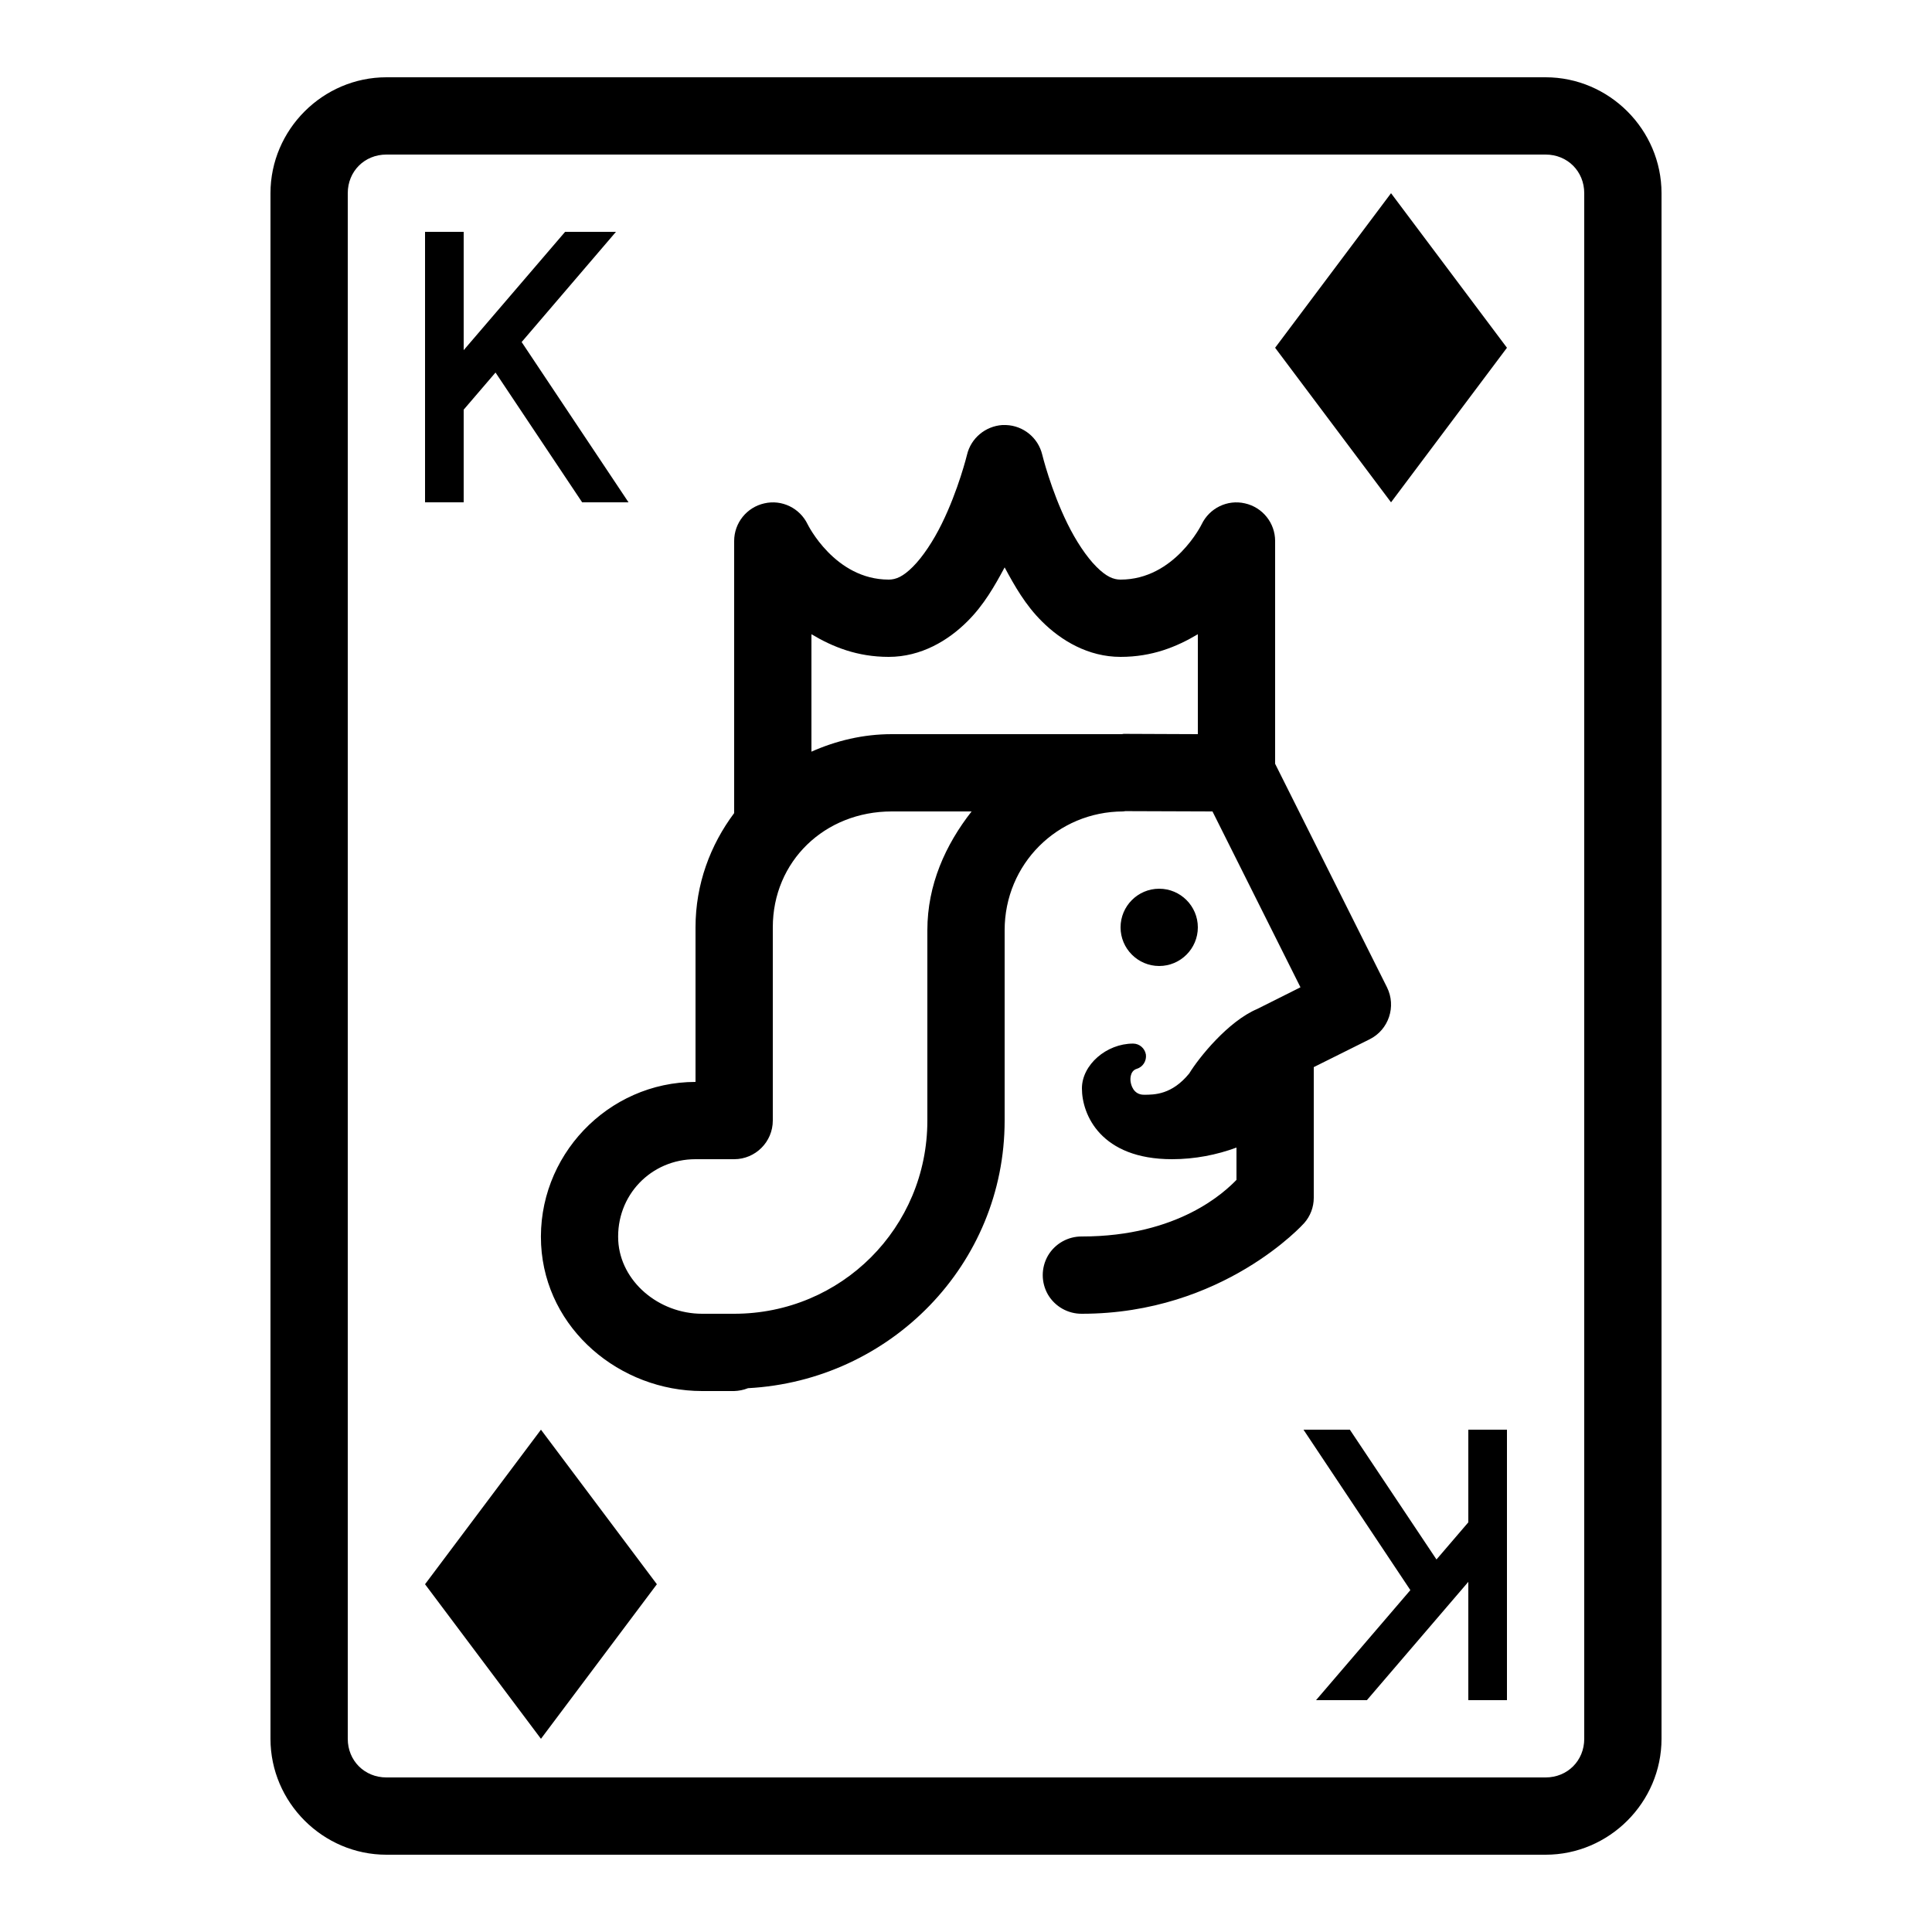
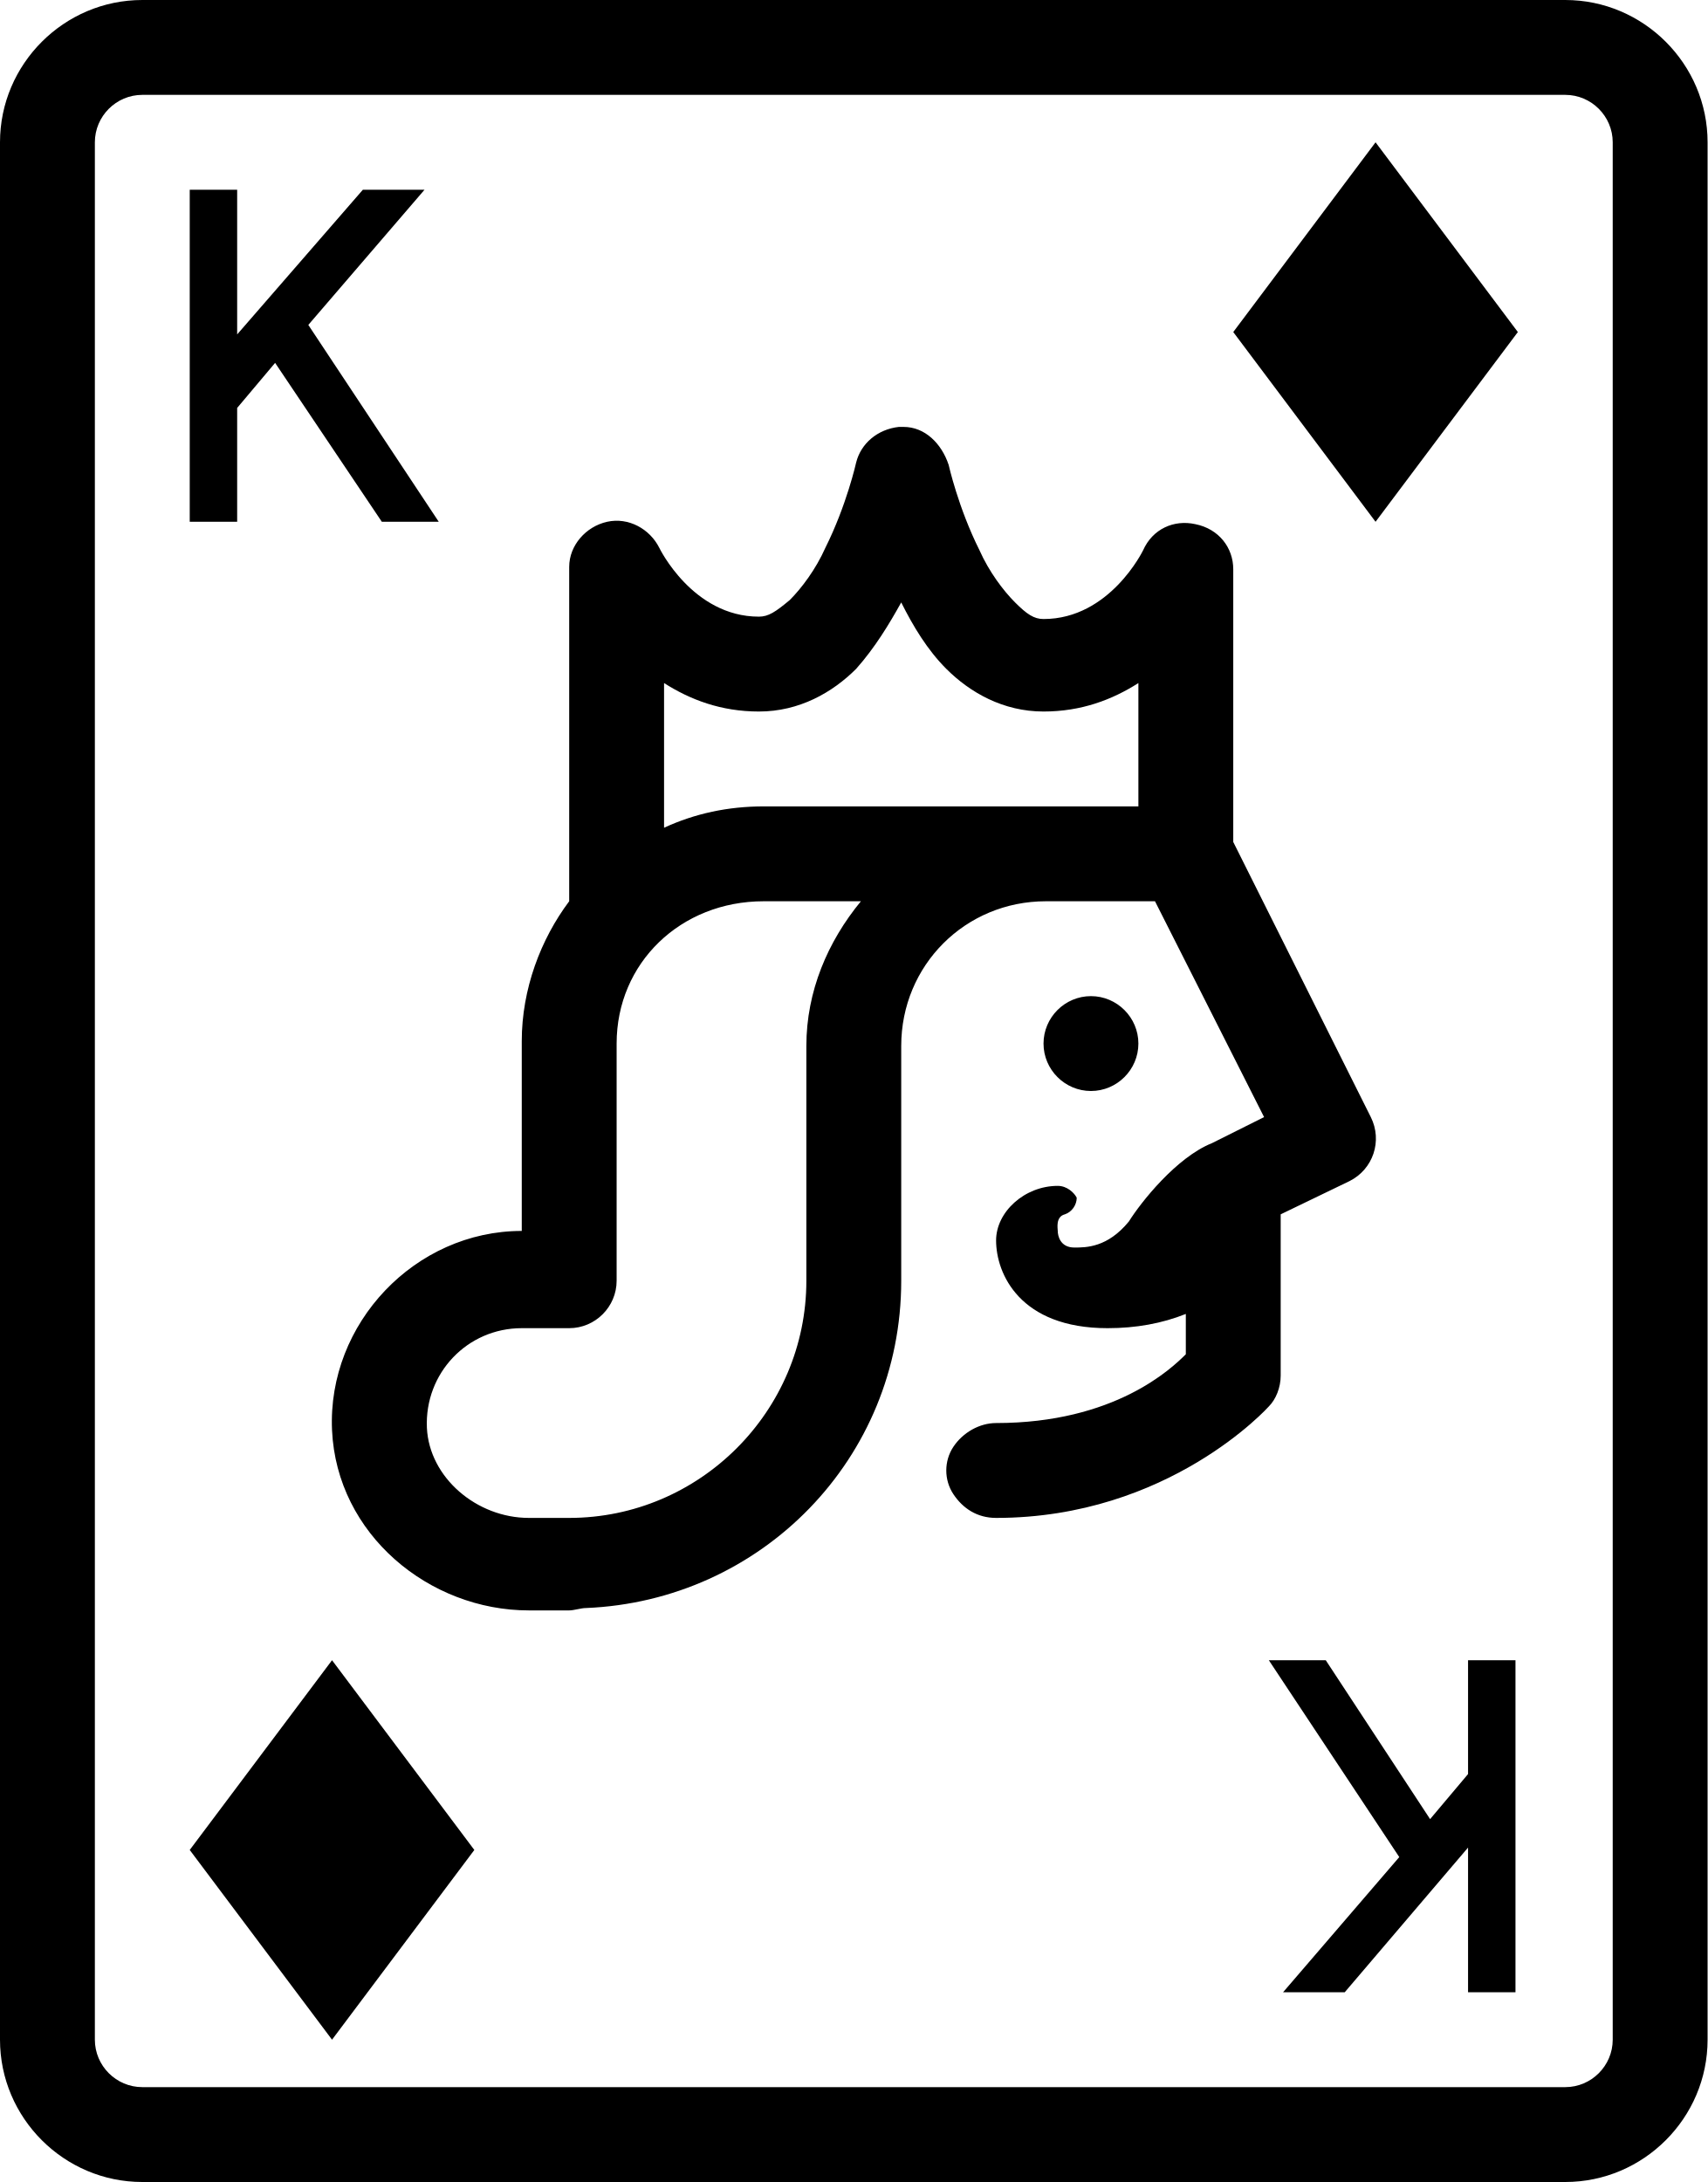
- <svg xmlns="http://www.w3.org/2000/svg" viewBox="0 0 50 50" version="1.1" width="100" height="100" fill="#000000">
+ <svg xmlns="http://www.w3.org/2000/svg" version="1.1" id="Layer_1" x="0px" y="0px" viewBox="0 0 72 92" style="enable-background:new 0 0 72 92;" xml:space="preserve">
  <g id="surface1">
-     <path style=" " d="M 10 2 C 8.355 2 7 3.355 7 5 L 7 45 C 7 46.645 8.355 48 10 48 L 40 48 C 41.645 48 43 46.645 43 45 L 43 5 C 43 3.355 41.645 2 40 2 Z M 10 4 L 40 4 C 40.566 4 41 4.434 41 5 L 41 45 C 41 45.566 40.566 46 40 46 L 10 46 C 9.434 46 9 45.566 9 45 L 9 5 C 9 4.434 9.434 4 10 4 Z M 36 5 L 33 9 L 36 13 L 39 9 Z M 11 6 L 11 13 L 12 13 L 12 10.602 L 12.824 9.641 L 15.066 13 L 16.266 13 L 13.5 8.852 L 15.941 6 L 14.625 6 L 12 9.062 L 12 6 Z M 26.035 11 C 26.004 11 25.969 11 25.938 11 C 25.5 11.031 25.129 11.34 25.027 11.766 C 25.027 11.766 24.805 12.68 24.371 13.559 C 24.156 13.996 23.883 14.41 23.625 14.668 C 23.371 14.922 23.188 15 23 15 C 21.602 15 20.902 13.57 20.902 13.57 C 20.699 13.148 20.234 12.922 19.781 13.027 C 19.324 13.129 19 13.535 19 14 L 19 21 C 19 21.016 19 21.027 19 21.043 C 18.383 21.867 18 22.883 18 24 L 18 28 C 15.73 28 13.887 29.926 14.004 32.215 C 14.121 34.406 16.047 36 18.172 36 L 19 36 C 19.121 35.996 19.242 35.973 19.359 35.926 C 23.039 35.73 26 32.727 26 29 L 26 24.074 C 26 22.363 27.363 21.004 29.066 21 C 29.09 20.996 29.109 20.996 29.125 20.992 L 31.379 21 L 33.656 25.551 L 32.551 26.105 C 32.547 26.109 32.543 26.109 32.535 26.113 C 31.785 26.43 31.027 27.371 30.777 27.781 C 30.328 28.332 29.875 28.332 29.605 28.332 C 29.324 28.332 29.27 28.059 29.262 28.004 C 29.254 27.977 29.223 27.719 29.422 27.66 C 29.578 27.613 29.676 27.457 29.656 27.293 C 29.629 27.129 29.488 27.008 29.324 27.008 C 28.633 27.008 28 27.559 28 28.168 C 28 28.848 28.488 30 30.332 30 C 30.922 30 31.492 29.887 32 29.699 L 32 30.535 C 31.707 30.836 30.508 32 28 32 C 27.641 31.996 27.305 32.184 27.121 32.496 C 26.941 32.809 26.941 33.191 27.121 33.504 C 27.305 33.816 27.641 34.004 28 34 C 31.66 34 33.75 31.656 33.75 31.656 C 33.91 31.477 34 31.242 34 31 L 34 27.617 L 35.449 26.895 C 35.941 26.648 36.141 26.047 35.895 25.551 L 33 19.766 L 33 14 C 33 13.535 32.676 13.129 32.219 13.027 C 31.766 12.922 31.301 13.148 31.098 13.57 C 31.098 13.57 30.398 15 29 15 C 28.812 15 28.629 14.922 28.375 14.668 C 28.117 14.41 27.844 13.996 27.629 13.559 C 27.195 12.68 26.973 11.766 26.973 11.766 C 26.867 11.328 26.484 11.016 26.035 11 Z M 26 14.684 C 26.258 15.164 26.539 15.66 26.965 16.082 C 27.461 16.578 28.164 17 29 17 C 29.816 17 30.449 16.742 31 16.414 L 31 19 L 29.082 18.992 C 29.082 18.992 29.082 18.992 29.078 18.992 C 29.066 18.992 29.051 19 29.035 19 C 29.023 19 29.012 19 29 19 L 23.078 19 C 22.34 19 21.641 19.168 21 19.453 L 21 16.414 C 21.551 16.742 22.184 17 23 17 C 23.836 17 24.539 16.578 25.035 16.082 C 25.461 15.66 25.742 15.164 26 14.684 Z M 23.078 21 L 25.145 21 C 24.469 21.863 24 22.898 24 24.074 L 24 29 C 24 31.773 21.773 34 19 34 L 18.172 34 C 17.047 34 16.059 33.164 16 32.109 C 15.941 30.938 16.848 30 18 30 L 19 30 C 19.551 30 20 29.551 20 29 L 20 24 C 20 22.289 21.344 21 23.078 21 Z M 30 23 C 29.449 23 29 23.449 29 24 C 29 24.551 29.449 25 30 25 C 30.551 25 31 24.551 31 24 C 31 23.449 30.551 23 30 23 Z M 14 37 L 11 41 L 14 45 L 17 41 Z M 33.734 37 L 36.5 41.152 L 34.059 44 L 35.375 44 L 38 40.938 L 38 44 L 39 44 L 39 37 L 38 37 L 38 39.398 L 37.176 40.359 L 34.934 37 Z " />
+     <path d="M6,0C2.7,0,0,2.7,0,6v80c0,3.3,2.7,6,6,6h60c3.3,0,6-2.7,6-6V6c0-3.3-2.7-6-6-6H6z M6,4h60c1.1,0,2,0.9,2,2v80   c0,1.1-0.9,2-2,2H6c-1.1,0-2-0.9-2-2V6C4,4.9,4.9,4,6,4z M58,6l-6,8l6,8l6-8L58,6z M8,8v14h2v-4.8l1.6-1.9l4.5,6.7h2.4L13,13.7   L17.9,8h-2.6L10,14.1V8H8z M38.1,18c-0.1,0-0.1,0-0.2,0c-0.9,0.1-1.6,0.7-1.8,1.5c0,0-0.4,1.8-1.3,3.6c-0.4,0.9-1,1.7-1.5,2.2   C32.7,25.8,32.4,26,32,26c-2.8,0-4.2-2.9-4.2-2.9c-0.4-0.8-1.3-1.3-2.2-1.1c-0.9,0.2-1.6,1-1.6,1.9v14c0,0,0,0.1,0,0.1   c-1.2,1.6-2,3.7-2,5.9v8c-4.5,0-8.2,3.9-8,8.4c0.2,4.4,4.1,7.6,8.3,7.6H24c0.2,0,0.5-0.1,0.7-0.1C32.1,67.5,38,61.5,38,54v-9.9   c0-3.4,2.7-6.1,6.1-6.1c0,0,0.1,0,0.1,0l4.5,0l4.6,9.1l-2.2,1.1c0,0,0,0,0,0c-1.5,0.6-3,2.5-3.5,3.3c-0.9,1.1-1.8,1.1-2.3,1.1   c-0.6,0-0.7-0.5-0.7-0.7c0-0.1-0.1-0.6,0.3-0.7c0.3-0.1,0.5-0.4,0.5-0.7C45.3,50.3,45,50,44.6,50c-1.4,0-2.6,1.1-2.6,2.3   c0,1.4,1,3.7,4.7,3.7c1.2,0,2.3-0.2,3.3-0.6v1.7c-0.6,0.6-3,2.9-8,2.9c-0.7,0-1.4,0.4-1.8,1c-0.4,0.6-0.4,1.4,0,2   c0.4,0.6,1,1,1.8,1c7.3,0,11.5-4.7,11.5-4.7C53.8,59,54,58.5,54,58v-6.8l2.9-1.4c1-0.5,1.4-1.7,0.9-2.7L52,35.5V24   c0-0.9-0.6-1.7-1.6-1.9c-0.9-0.2-1.8,0.2-2.2,1.1c0,0-1.4,2.9-4.2,2.9c-0.4,0-0.7-0.2-1.2-0.7c-0.5-0.5-1.1-1.3-1.5-2.2   c-0.9-1.8-1.3-3.6-1.3-3.6C39.7,18.7,39,18,38.1,18z M38,25.4c0.5,1,1.1,2,1.9,2.8c1,1,2.4,1.8,4.1,1.8c1.6,0,2.9-0.5,4-1.2V34   l-3.8,0c0,0,0,0,0,0c0,0-0.1,0-0.1,0c0,0,0,0-0.1,0H32.2c-1.5,0-2.9,0.3-4.2,0.9v-6.1c1.1,0.7,2.4,1.2,4,1.2c1.7,0,3.1-0.8,4.1-1.8   C36.9,27.3,37.5,26.3,38,25.4z M32.2,38h4.1c-1.4,1.7-2.3,3.8-2.3,6.1V54c0,5.5-4.5,10-10,10h-1.7c-2.2,0-4.2-1.7-4.3-3.8   c-0.1-2.3,1.7-4.2,4-4.2h2c1.1,0,2-0.9,2-2V44C26,40.6,28.7,38,32.2,38z M46,42c-1.1,0-2,0.9-2,2s0.9,2,2,2s2-0.9,2-2   S47.1,42,46,42z M14,70l-6,8l6,8l6-8L14,70z M53.5,70l5.5,8.3L54.1,84h2.6l5.2-6.1V84h2V70h-2v4.8l-1.6,1.9L55.9,70H53.5z" />
  </g>
</svg>
